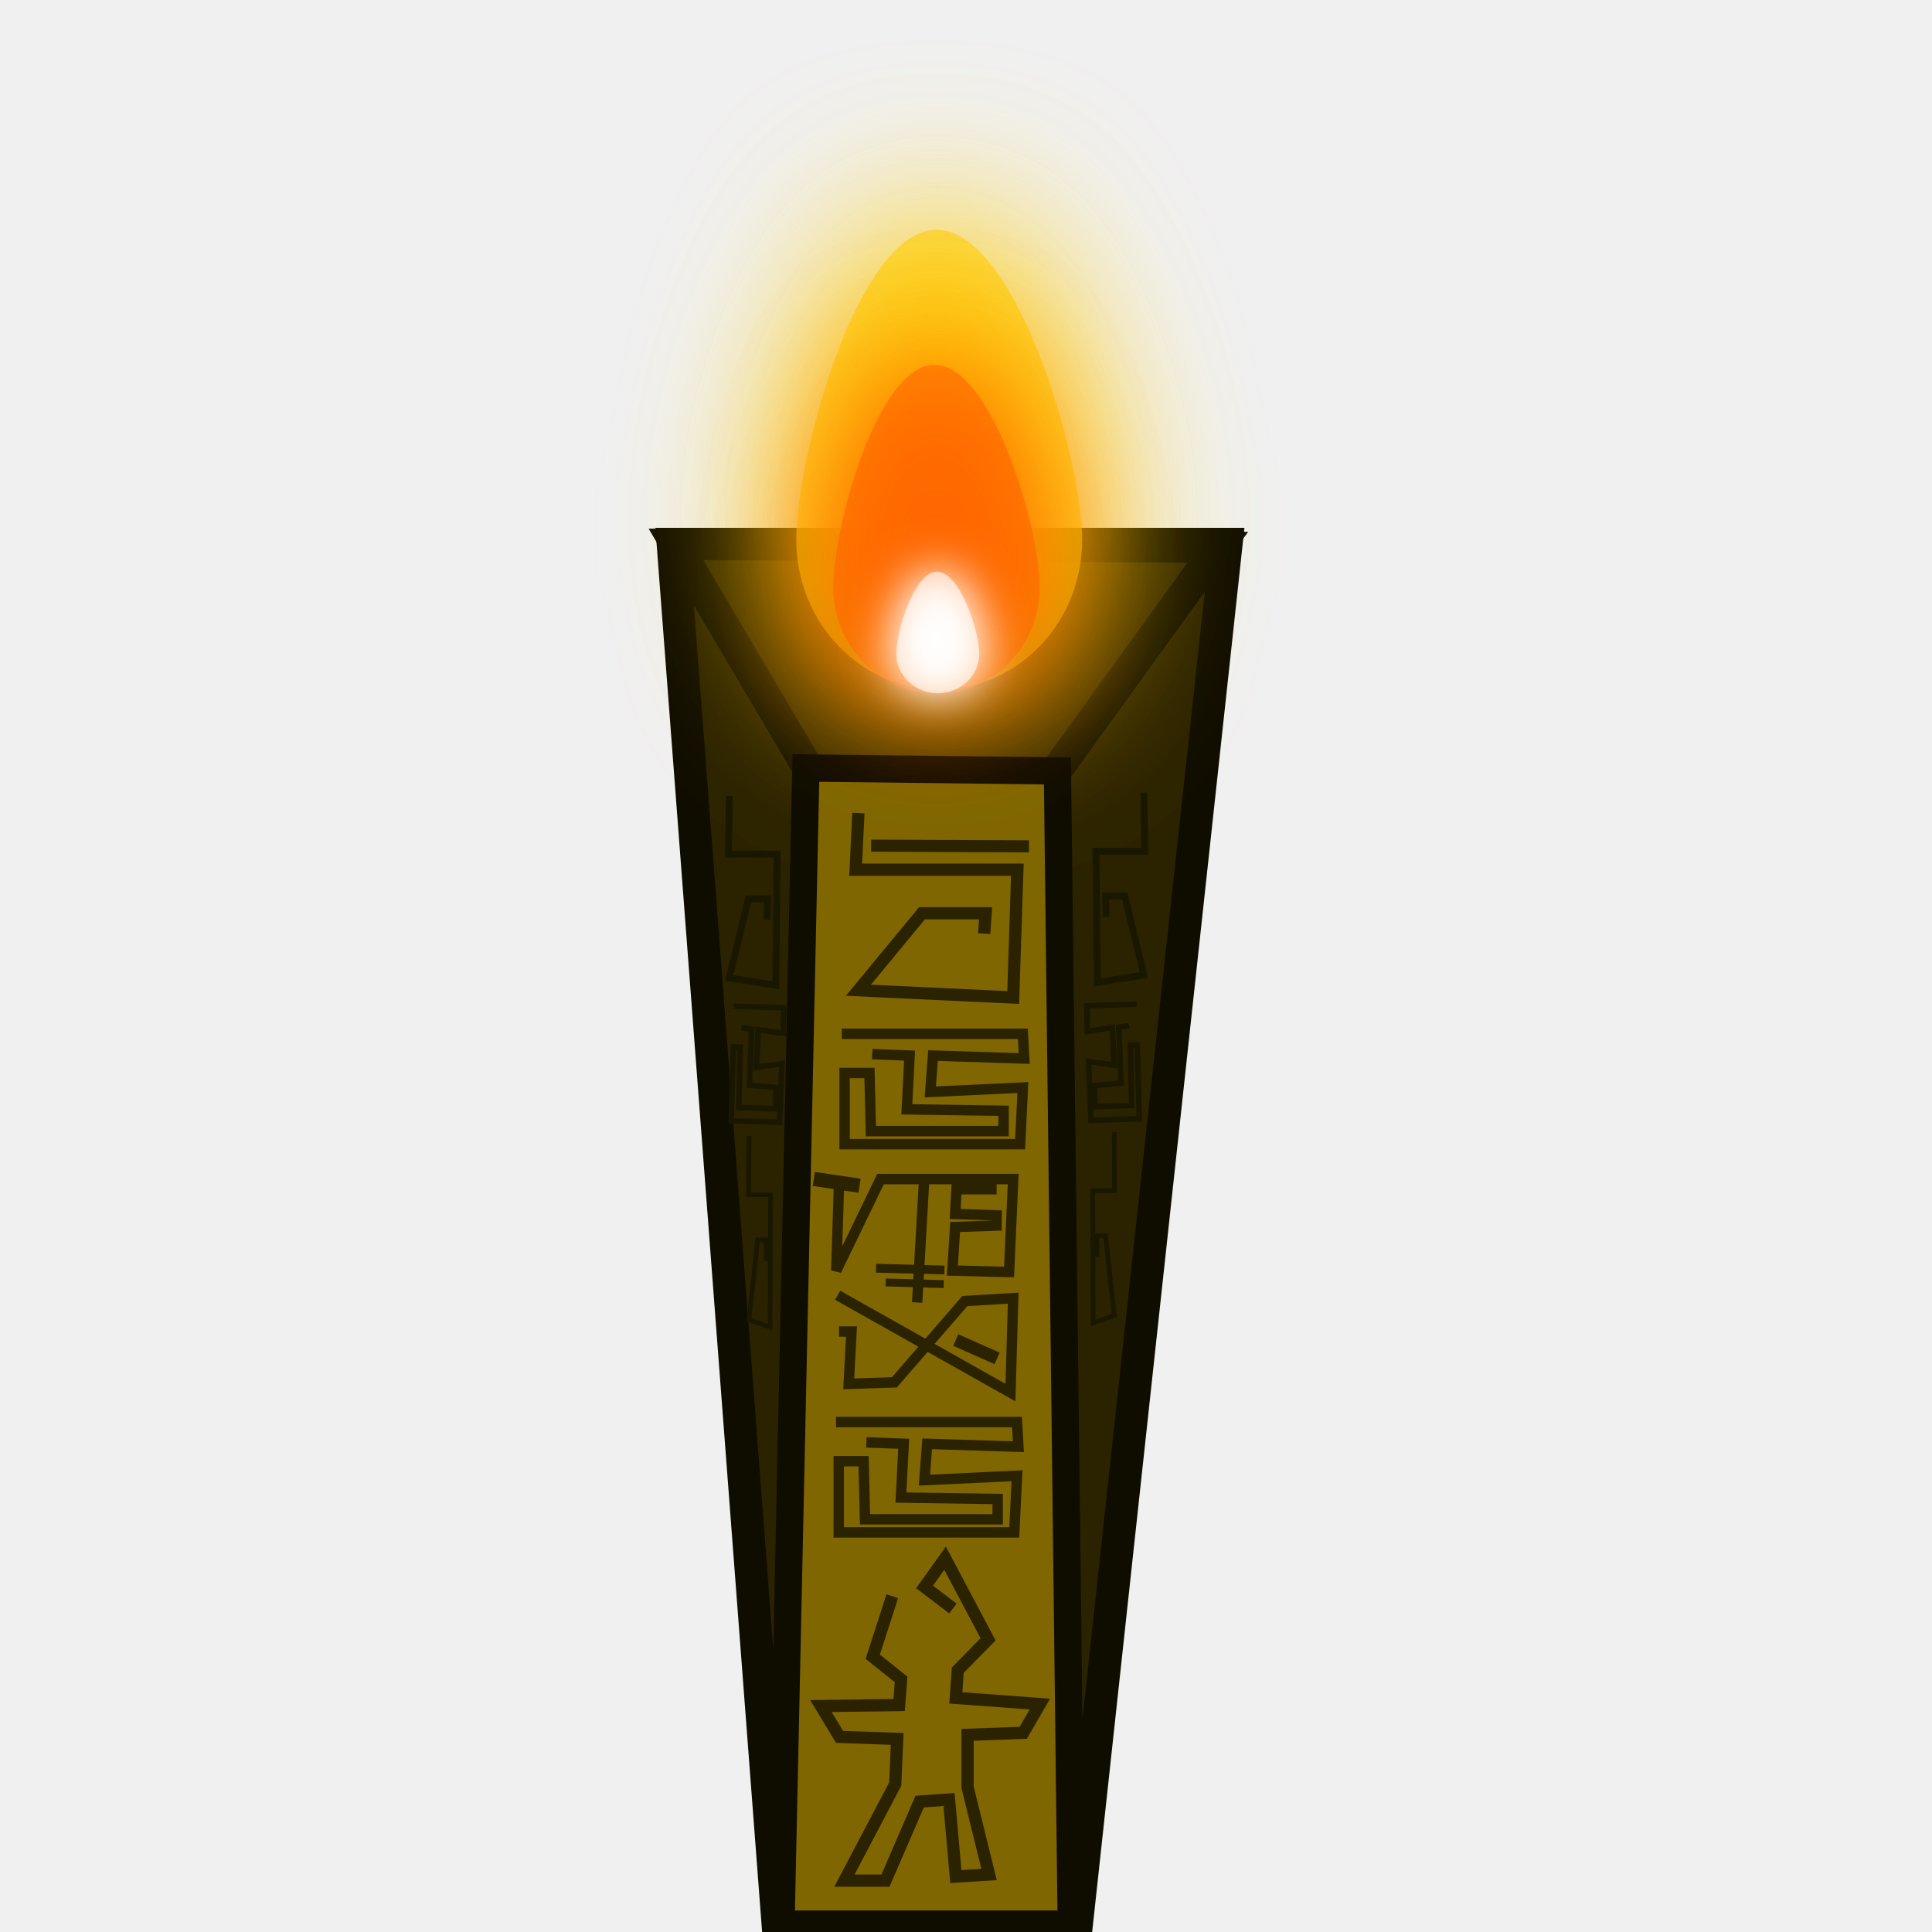
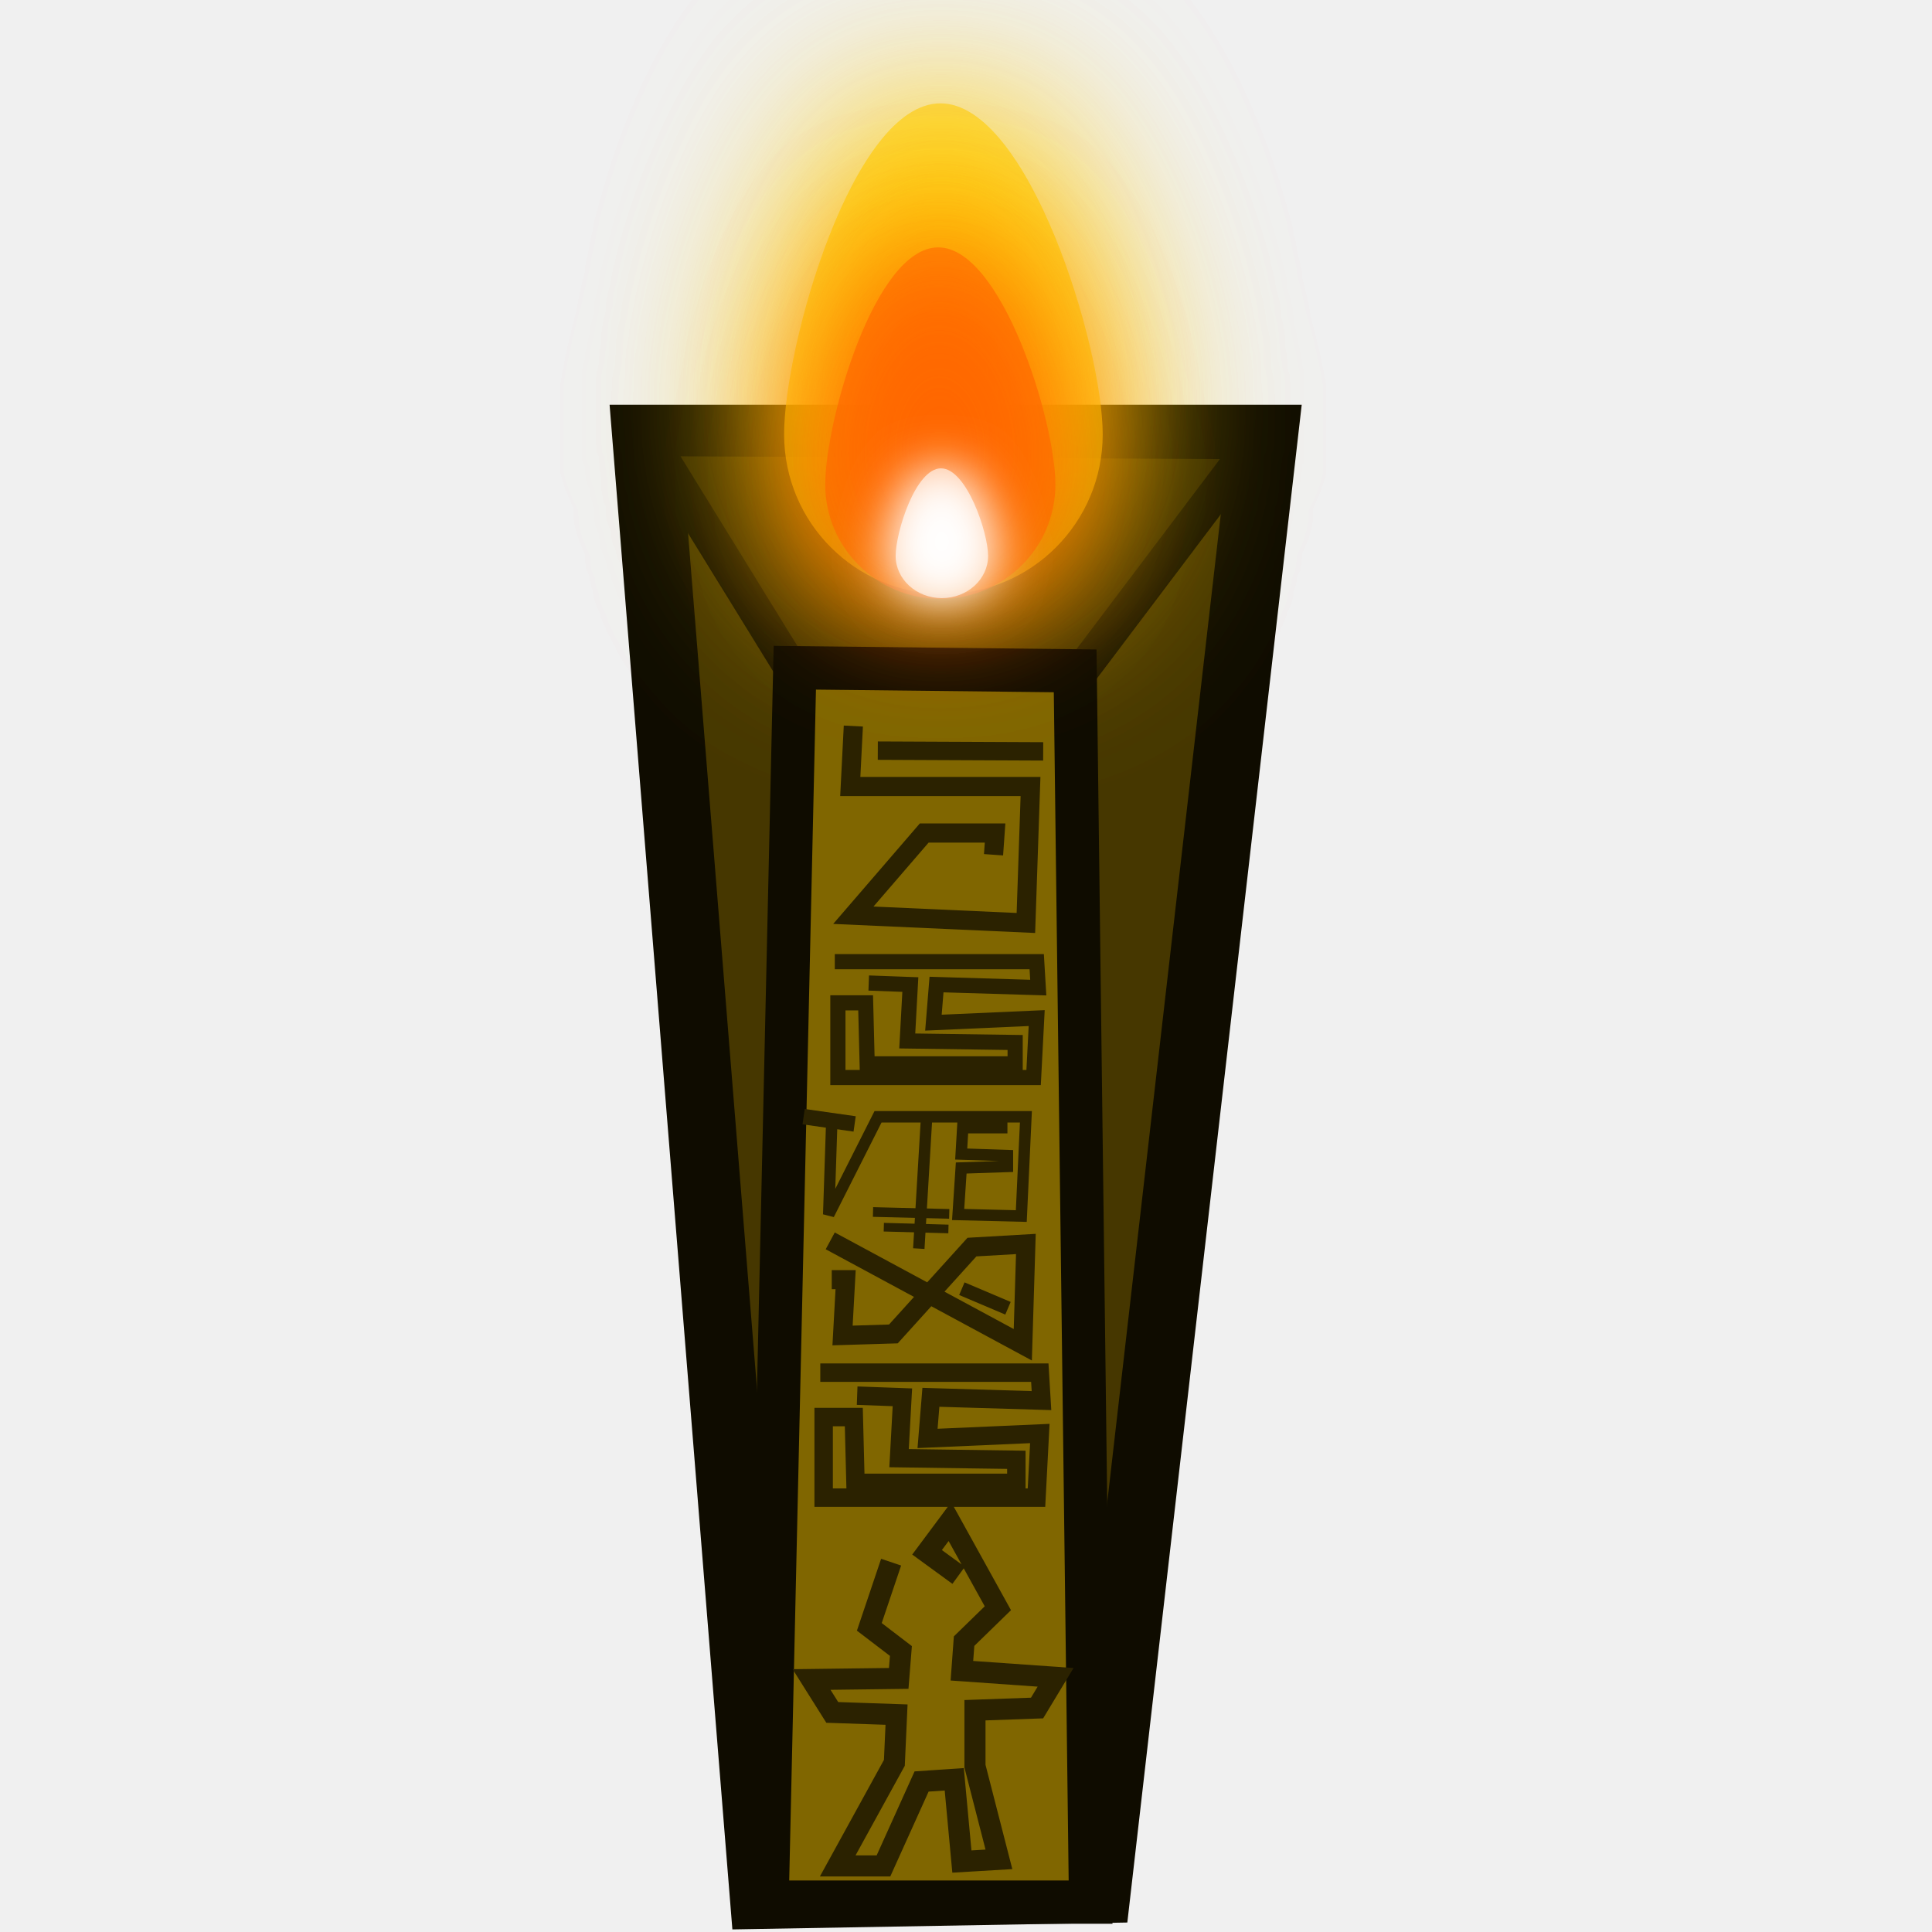
<svg xmlns="http://www.w3.org/2000/svg" width="100mm" height="100mm" viewBox="0 0 100 100" version="1.1" id="svg3527">
  <defs id="defs3524">
    <filter style="color-interpolation-filters:sRGB;" id="filter6" x="-0.719" y="-0.458" width="2.439" height="1.916">
      <feGaussianBlur stdDeviation="5" result="fbSourceGraphic" id="feGaussianBlur5" />
      <feGaussianBlur stdDeviation="0.01" in="SourceGraphic" result="result1" id="feGaussianBlur6" />
      <feComposite in2="result1" operator="arithmetic" in="fbSourceGraphic" k2="0.5" k3="0.5" result="result2" id="feComposite6" />
      <feBlend in2="fbSourceGraphic" mode="normal" result="result3" id="feBlend6" />
    </filter>
  </defs>
  <g id="layer1">
-     <path id="rect3" style="fill:#2b2200;stroke:#0f0c00;stroke-width:1.685;stroke-opacity:1;stroke-dasharray:none" d="m 34.831,28.162 h 28.642 l -7.733,71.308 -15.467,0.286 z" />
-     <path id="rect4" style="fill:#2b2200;stroke:#0f0c00;stroke-width:1.612;stroke-dasharray:none;stroke-opacity:1" d="M 34.988,28.175 63.031,28.325 54.446,40.203 41.999,40.053 Z" />
-     <path id="path3" style="fill:#ffcc00;stroke:none;stroke-width:0.59;stroke-opacity:1;filter:url(#filter6)" d="m 60.498,23.244 c 0,4.717 -3.742,8.54 -8.358,8.54 -4.616,-1e-6 -8.358,-3.824 -8.358,-8.54 0,-4.717 3.587,-17.707 8.203,-17.707 4.616,0 8.513,12.991 8.513,17.707 z" transform="matrix(0.8850866,0,0,0.9063175,2.464747,6.876842)" />
-     <path style="fill:#806600;fill-opacity:1;stroke:#0f0c00;stroke-width:1.412;stroke-opacity:1;stroke-dasharray:none" d="M 41.712,39.752 40.425,99.594 H 55.448 L 54.732,39.903 Z" id="path4" />
-     <path id="path6" style="fill:#ff6600;stroke:none;stroke-width:0.59;stroke-opacity:1;filter:url(#filter6)" d="m 60.498,23.244 c 0,4.717 -3.742,8.54 -8.358,8.54 -4.616,-1e-6 -8.358,-3.824 -8.358,-8.54 0,-4.717 3.587,-17.707 8.203,-17.707 4.616,0 8.513,12.991 8.513,17.707 z" transform="matrix(0.639398,0,0,0.6492257,15.13187,15.2827)" />
-     <path id="path7" style="fill:#ffffff;stroke:none;stroke-width:0.59;stroke-opacity:1;filter:url(#filter6)" d="m 60.498,23.244 c 0,4.717 -3.742,8.54 -8.358,8.54 -4.616,-1e-6 -8.358,-3.824 -8.358,-8.54 0,-4.717 3.587,-17.707 8.203,-17.707 4.616,0 8.513,12.991 8.513,17.707 z" transform="matrix(0.2568257,0,0,0.2396725,35.15072,28.26256)" />
-     <path style="fill:none;fill-opacity:1;stroke:#2b2200;stroke-width:0.634;stroke-dasharray:none;stroke-opacity:1" d="m 44.431,42.083 -0.143,2.932 h 8.37 l -0.215,6.616 -8.012,-0.376 3.291,-3.984 h 3.291 l -0.072,1.052" id="path8" />
-     <path style="fill:none;fill-opacity:1;stroke:#2b2200;stroke-width:0.539;stroke-dasharray:none;stroke-opacity:1" d="m 43.572,53.51 h 9.371 l 0.072,1.278 -4.721,-0.15 -0.143,1.879 4.793,-0.226 -0.143,2.932 h -9.085 v -3.684 h 1.288 l 0.072,3.007 h 6.868 v -1.052 l -5.008,-0.075 0.143,-2.782 -1.932,-0.075" id="path9" />
-     <path style="fill:none;fill-opacity:1;stroke:#2b2200;stroke-width:0.539;stroke-dasharray:none;stroke-opacity:1" d="m 43.429,61.253 -0.143,4.511 2.289,-4.736 h 6.868 l -0.215,4.811 -2.933,-0.075 0.143,-2.255 2.146,-0.075 v -0.526 l -2.146,-0.075 0.072,-1.278 h 2.075" id="path10" />
-     <path style="fill:none;fill-opacity:1;stroke:#2b2200;stroke-width:0.539;stroke-dasharray:none;stroke-opacity:1" d="m 43.358,67.042 8.942,5.037 0.143,-4.887 -2.504,0.15 -3.648,4.21 -2.361,0.075 0.143,-2.706 h -0.644" id="path11" />
-     <path style="fill:none;fill-opacity:1;stroke:#2b2200;stroke-width:0.539;stroke-dasharray:none;stroke-opacity:1" d="m 47.829,61.14 -0.358,6.277" id="path12" />
-     <path style="fill:none;fill-opacity:1;stroke:#2b2200;stroke-width:0.457;stroke-dasharray:none;stroke-opacity:1" d="m 45.344,65.643 3.539,0.092" id="path13" />
-     <path style="fill:none;fill-opacity:1;stroke:#2b2200;stroke-width:0.408;stroke-dasharray:none;stroke-opacity:1" d="m 45.845,66.379 3.001,0.086" id="path14" />
-     <path style="fill:none;fill-opacity:1;stroke:#2b2200;stroke-width:0.733;stroke-dasharray:none;stroke-opacity:1" d="m 42.123,61.021 2.368,0.352" id="path15" />
-     <path style="fill:none;fill-opacity:1;stroke:#2b2200;stroke-width:0.652;stroke-dasharray:none;stroke-opacity:1" d="m 49.47,69.361 2.141,0.948" id="path16" />
-     <path style="fill:none;fill-opacity:1;stroke:#2b2200;stroke-width:0.624;stroke-dasharray:none;stroke-opacity:1" d="m 45.091,43.771 8.169,0.036" id="path17" />
-     <path style="fill:none;fill-opacity:1;stroke:#2b2200;stroke-width:0.539;stroke-dasharray:none;stroke-opacity:1" d="m 43.269,73.604 h 9.371 l 0.072,1.278 -4.721,-0.15 -0.143,1.879 4.793,-0.226 -0.143,2.932 H 43.412 V 75.633 H 44.7 l 0.072,3.007 h 6.868 v -1.052 l -5.008,-0.075 0.143,-2.782 -1.932,-0.075" id="path18" />
-     <path style="fill:none;fill-opacity:1;stroke:#2b2200;stroke-width:0.634;stroke-dasharray:none;stroke-opacity:1" d="m 46.185,82.618 -1.012,3.136 1.467,1.169 -0.101,1.329 -4.047,0.053 0.961,1.595 2.985,0.106 -0.101,2.339 -2.63,4.997 h 2.125 l 1.77,-4.093 1.518,-0.106 0.354,3.987 1.72,-0.106 -1.113,-4.518 v -2.711 l 2.883,-0.106 0.86,-1.488 -4.35,-0.319 0.101,-1.435 1.568,-1.595 -2.226,-4.2 -1.062,1.488 1.467,1.116" id="path19" />
-     <path style="fill:none;fill-opacity:1;stroke:#1a1700;stroke-width:0.353;stroke-dasharray:none;stroke-opacity:1" d="m 37.747,41.2 -0.043,3.01 h 2.52 l -0.065,6.791 -2.412,-0.386 0.991,-4.09 h 0.991 l -0.022,1.08" id="path20" />
-     <path style="fill:none;fill-opacity:1;stroke:#1a1700;stroke-width:0.353;stroke-dasharray:none;stroke-opacity:1" d="m 59.208,41.05 0.043,3.01 h -2.52 l 0.065,6.791 2.412,-0.386 -0.991,-4.09 h -0.991 l 0.022,1.08" id="path21" />
-     <path style="fill:none;fill-opacity:1;stroke:#1a1700;stroke-width:0.288;stroke-dasharray:none;stroke-opacity:1" d="m 37.98,52.08 2.582,0.083 -0.019,1.327 -1.296,-0.198 -0.096,1.95 1.327,-0.192 -0.128,3.043 -2.503,-0.08 0.111,-3.824 0.355,0.011 -0.071,3.123 1.892,0.061 0.032,-1.093 -1.377,-0.122 0.123,-2.887 -0.53,-0.095" id="path22" />
-     <path style="fill:none;fill-opacity:1;stroke:#1a1700;stroke-width:0.288;stroke-dasharray:none;stroke-opacity:1" d="m 58.84,51.974 -2.582,0.083 0.019,1.327 1.296,-0.198 0.096,1.95 -1.327,-0.192 0.128,3.043 2.503,-0.08 -0.111,-3.824 -0.355,0.011 0.071,3.123 -1.892,0.061 -0.032,-1.093 1.377,-0.122 -0.123,-2.887 0.53,-0.095" id="path23" />
-     <path style="fill:none;fill-opacity:1;stroke:#1a1700;stroke-width:0.238;stroke-dasharray:none;stroke-opacity:1" d="m 38.769,58.802 -0.019,3.038 h 1.134 l -0.029,6.854 -1.086,-0.389 0.446,-4.128 h 0.446 l -0.01,1.09" id="path24" />
-     <path style="fill:none;fill-opacity:1;stroke:#1a1700;stroke-width:0.238;stroke-dasharray:none;stroke-opacity:1" d="m 57.671,58.59 0.019,3.038 h -1.134 l 0.029,6.854 1.086,-0.389 -0.446,-4.128 h -0.446 l 0.01,1.09" id="path25" />
+     <path id="rect3" style="fill:#463700;fill-opacity:1;stroke:#0f0c00;stroke-width:3.515;stroke-dasharray:none;stroke-opacity:1" d="M 33.457,22.706 H 65.406 L 56.78,97.779 39.527,98.08 Z" />
+     <path id="rect4" style="fill:#2b2200;stroke:#0f0c00;stroke-width:1.758;stroke-dasharray:none;stroke-opacity:1" d="M 33.644,22.731 64.901,22.891 55.332,35.573 41.458,35.412 Z" />
+     <path id="path3" style="fill:#ffcc00;stroke:none;stroke-width:0.59;stroke-opacity:1;filter:url(#filter6)" d="m 60.498,23.244 c 0,4.717 -3.742,8.54 -8.358,8.54 -4.616,-1e-6 -8.358,-3.824 -8.358,-8.54 0,-4.717 3.587,-17.707 8.203,-17.707 4.616,0 8.513,12.991 8.513,17.707 z" transform="matrix(0.9865267,0,0,0.9676355,-2.606936,-0.00845662)" />
+     <path style="fill:#806600;fill-opacity:1;stroke:#0f0c00;stroke-width:2.24;stroke-dasharray:none;stroke-opacity:1" d="M 41.139,34.562 39.704,98.452 H 56.448 L 55.651,34.723 Z" id="path4" />
+     <path id="path6" style="fill:#ff6600;stroke:none;stroke-width:0.59;stroke-opacity:1;filter:url(#filter6)" d="m 60.498,23.244 c 0,4.717 -3.742,8.54 -8.358,8.54 -4.616,-1e-6 -8.358,-3.824 -8.358,-8.54 0,-4.717 3.587,-17.707 8.203,-17.707 4.616,0 8.513,12.991 8.513,17.707 z" transform="matrix(0.7126796,0,0,0.6931499,11.51197,8.966105)" />
+     <path id="path7" style="fill:#ffffff;stroke:none;stroke-width:0.59;stroke-opacity:1;filter:url(#filter6)" d="m 60.498,23.244 c 0,4.717 -3.742,8.54 -8.358,8.54 -4.616,-1e-6 -8.358,-3.824 -8.358,-8.54 0,-4.717 3.587,-17.707 8.203,-17.707 4.616,0 8.513,12.991 8.513,17.707 z" transform="matrix(0.2862606,0,0,0.2558879,33.82519,22.82414)" />
+     <path style="fill:none;fill-opacity:1;stroke:#2b2200;stroke-width:0.992;stroke-dasharray:none;stroke-opacity:1" d="m 44.169,37.58 -0.159,3.13 h 9.329 l -0.239,7.063 -8.931,-0.401 3.668,-4.254 h 3.668 l -0.08,1.124" id="path8" />
+     <path style="fill:none;fill-opacity:1;stroke:#2b2200;stroke-width:0.785;stroke-dasharray:none;stroke-opacity:1" d="m 43.209,49.776 h 10.451 l 0.08,1.342 -5.266,-0.158 -0.16,1.973 5.345,-0.237 -0.16,3.078 H 43.369 v -3.867 h 1.436 l 0.08,3.157 h 7.659 v -1.105 l -5.585,-0.079 0.16,-2.92 -2.154,-0.079" id="path9" />
+     <path style="fill:none;fill-opacity:1;stroke:#2b2200;stroke-width:0.591;stroke-dasharray:none;stroke-opacity:1" d="m 43.053,58.047 -0.159,4.816 2.552,-5.057 h 7.655 l -0.239,5.137 -3.269,-0.08 0.159,-2.408 2.392,-0.08 v -0.562 l -2.392,-0.08 0.08,-1.364 h 2.312" id="path10" />
+     <path style="fill:none;fill-opacity:1;stroke:#2b2200;stroke-width:0.988;stroke-dasharray:none;stroke-opacity:1" d="m 42.973,64.227 9.967,5.378 0.159,-5.217 -2.791,0.161 -4.067,4.495 -2.631,0.08 0.159,-2.889 h -0.718" id="path11" />
+     <path style="fill:none;fill-opacity:1;stroke:#2b2200;stroke-width:0.591;stroke-dasharray:none;stroke-opacity:1" d="m 47.956,57.926 -0.399,6.702" id="path12" />
+     <path style="fill:none;fill-opacity:1;stroke:#2b2200;stroke-width:0.501;stroke-dasharray:none;stroke-opacity:1" d="m 45.187,62.733 3.945,0.098" id="path13" />
+     <path style="fill:none;fill-opacity:1;stroke:#2b2200;stroke-width:0.447;stroke-dasharray:none;stroke-opacity:1" d="m 45.746,63.519 3.345,0.092" id="path14" />
+     <path style="fill:none;fill-opacity:1;stroke:#2b2200;stroke-width:0.803;stroke-dasharray:none;stroke-opacity:1" d="m 41.596,57.798 2.64,0.376" id="path15" />
+     <path style="fill:none;fill-opacity:1;stroke:#2b2200;stroke-width:0.711;stroke-dasharray:none;stroke-opacity:1" d="m 49.786,66.703 2.387,1.012" id="path16" />
+     <path style="fill:none;fill-opacity:1;stroke:#2b2200;stroke-width:0.952;stroke-dasharray:none;stroke-opacity:1" d="m 45.435,38.853 8.56,0.038" id="path17" />
+     <path style="fill:none;fill-opacity:1;stroke:#2b2200;stroke-width:0.954;stroke-dasharray:none;stroke-opacity:1" d="m 42.458,71.048 h 11.362 l 0.087,1.447 -5.724,-0.17 -0.173,2.128 5.811,-0.255 -0.173,3.32 H 42.632 V 73.346 h 1.561 l 0.087,3.405 h 8.326 v -1.192 l -6.071,-0.085 0.173,-3.15 -2.342,-0.085" id="path18" />
+     <path style="fill:none;fill-opacity:1;stroke:#2b2200;stroke-width:1.092;stroke-dasharray:none;stroke-opacity:1" d="m 46.124,80.857 -1.128,3.349 1.635,1.249 -0.113,1.419 -4.511,0.057 1.071,1.703 3.327,0.114 -0.113,2.497 -2.932,5.335 h 2.368 l 1.973,-4.37 1.691,-0.114 0.395,4.257 1.917,-0.114 -1.24,-4.824 v -2.894 l 3.214,-0.114 0.959,-1.589 -4.849,-0.341 0.113,-1.532 1.748,-1.703 -2.481,-4.484 -1.184,1.589 1.635,1.192" id="path19" />
  </g>
</svg>
